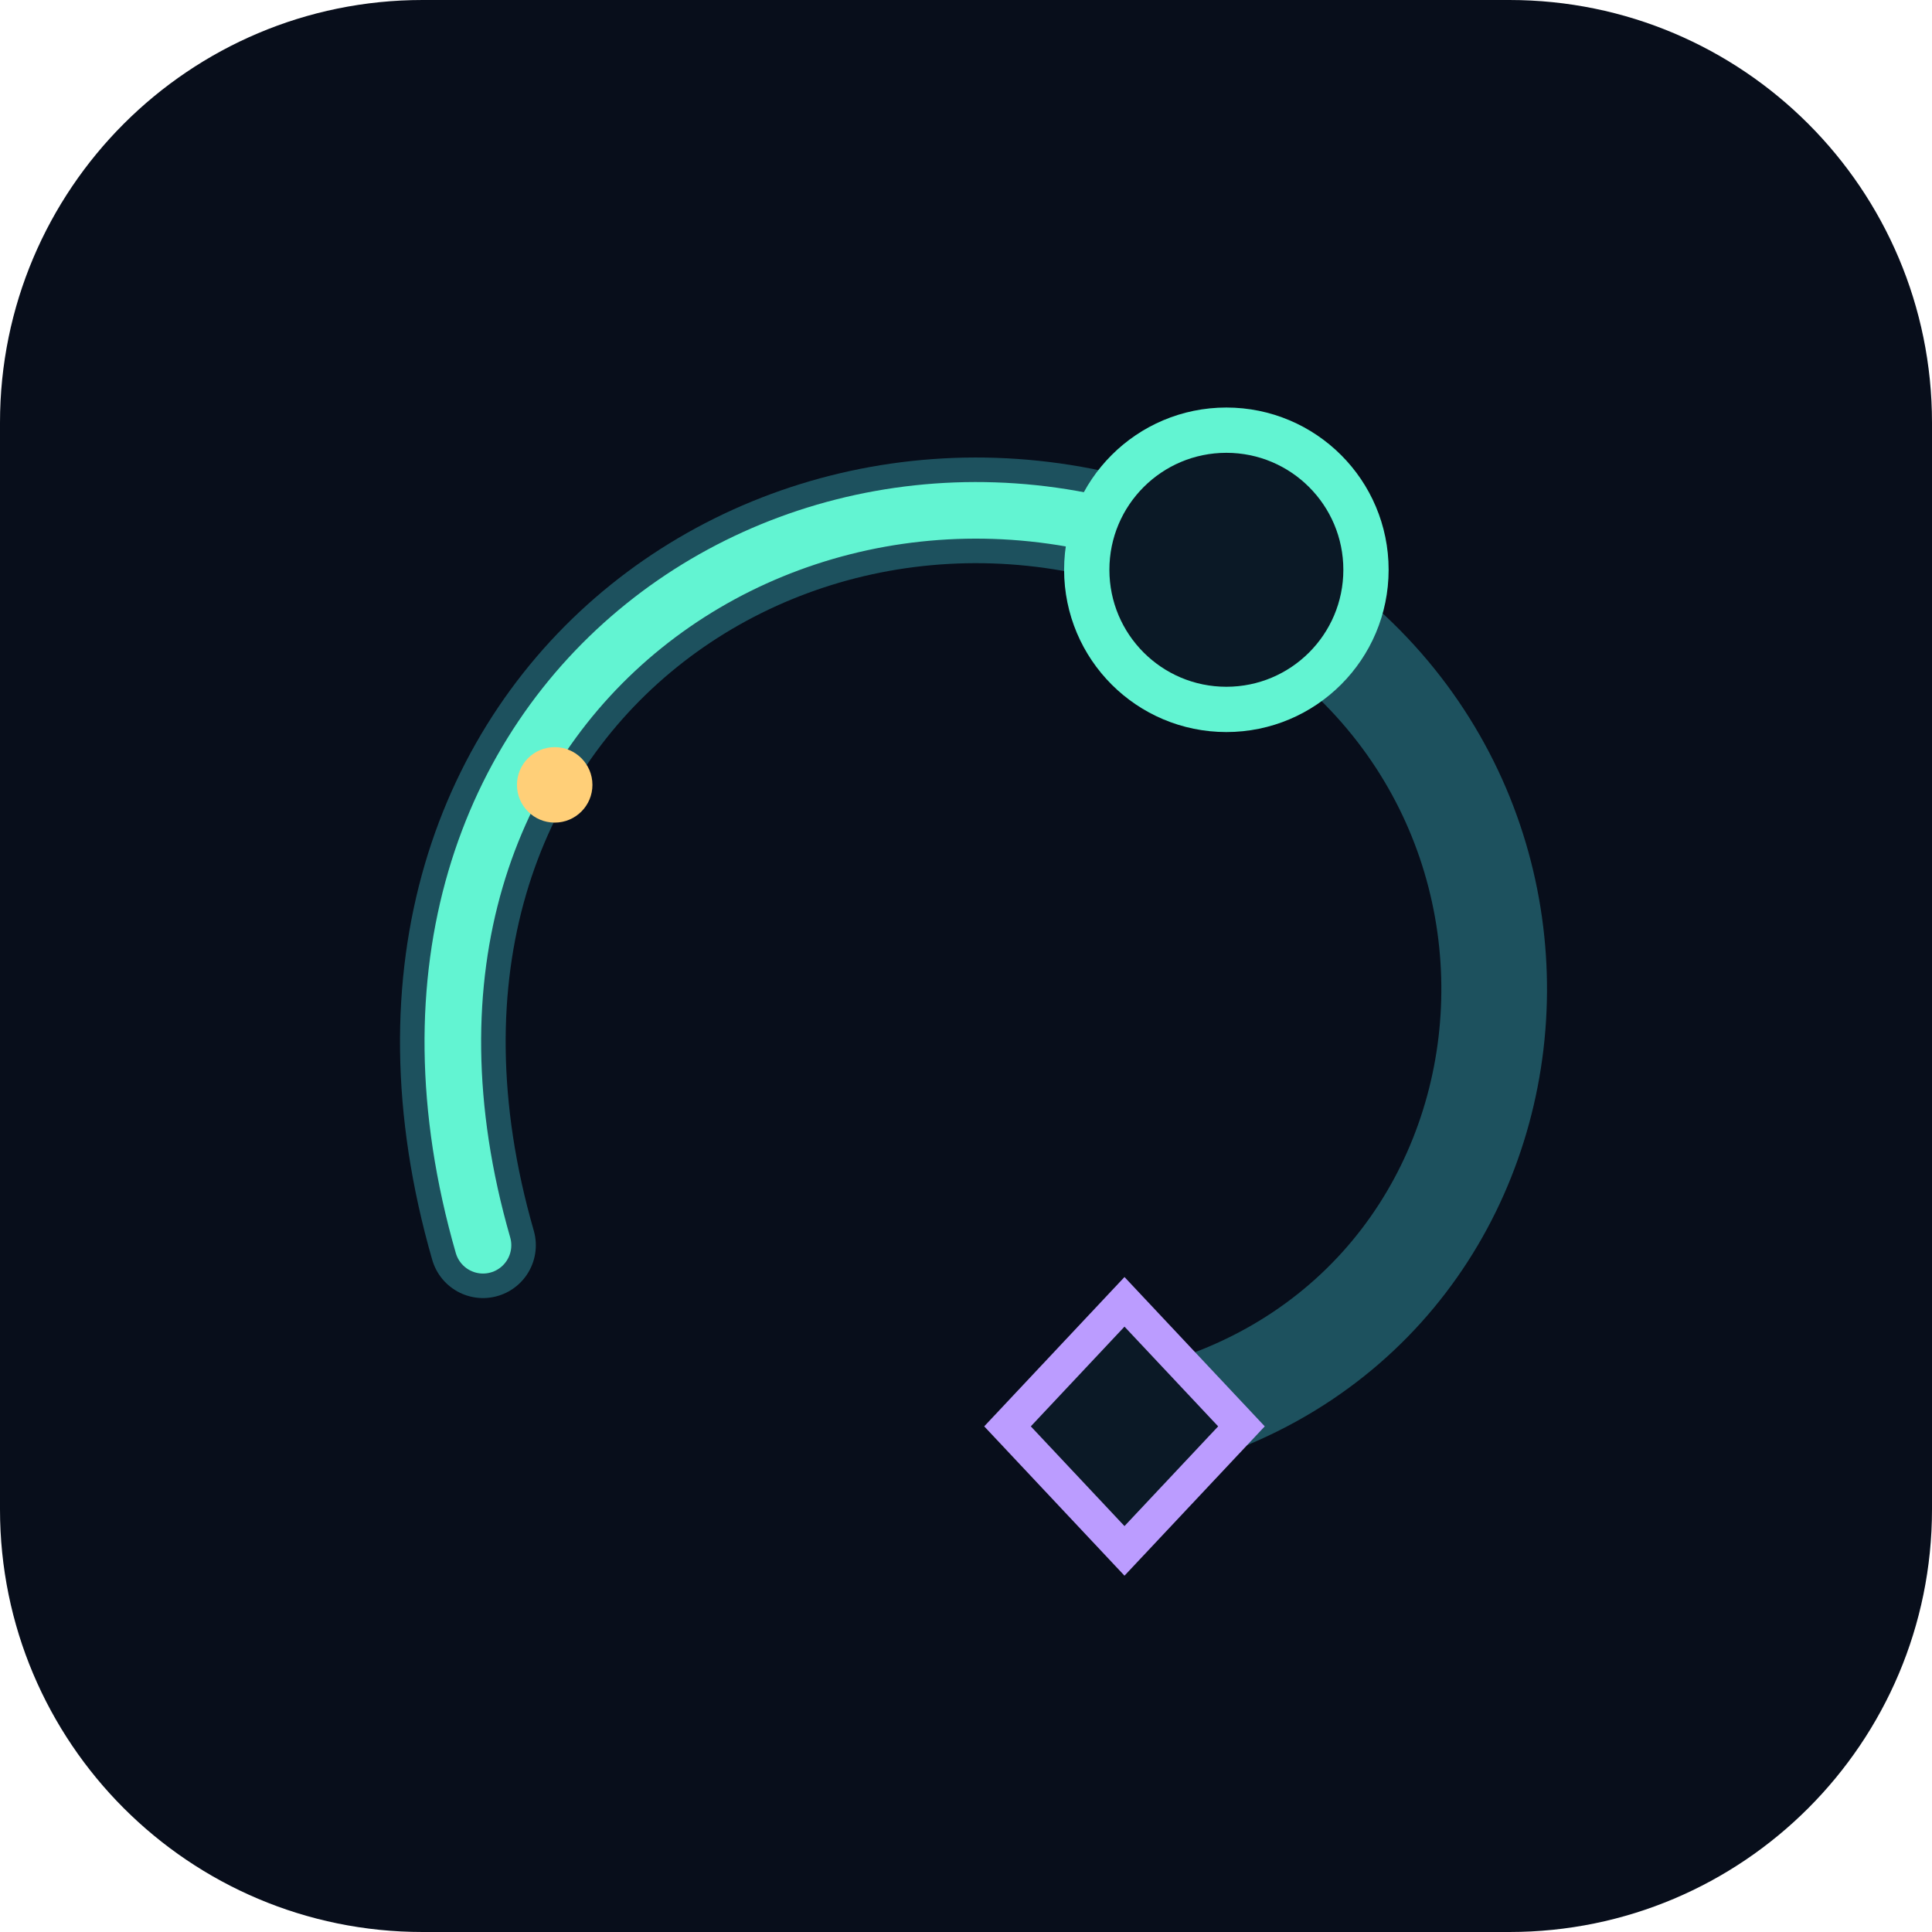
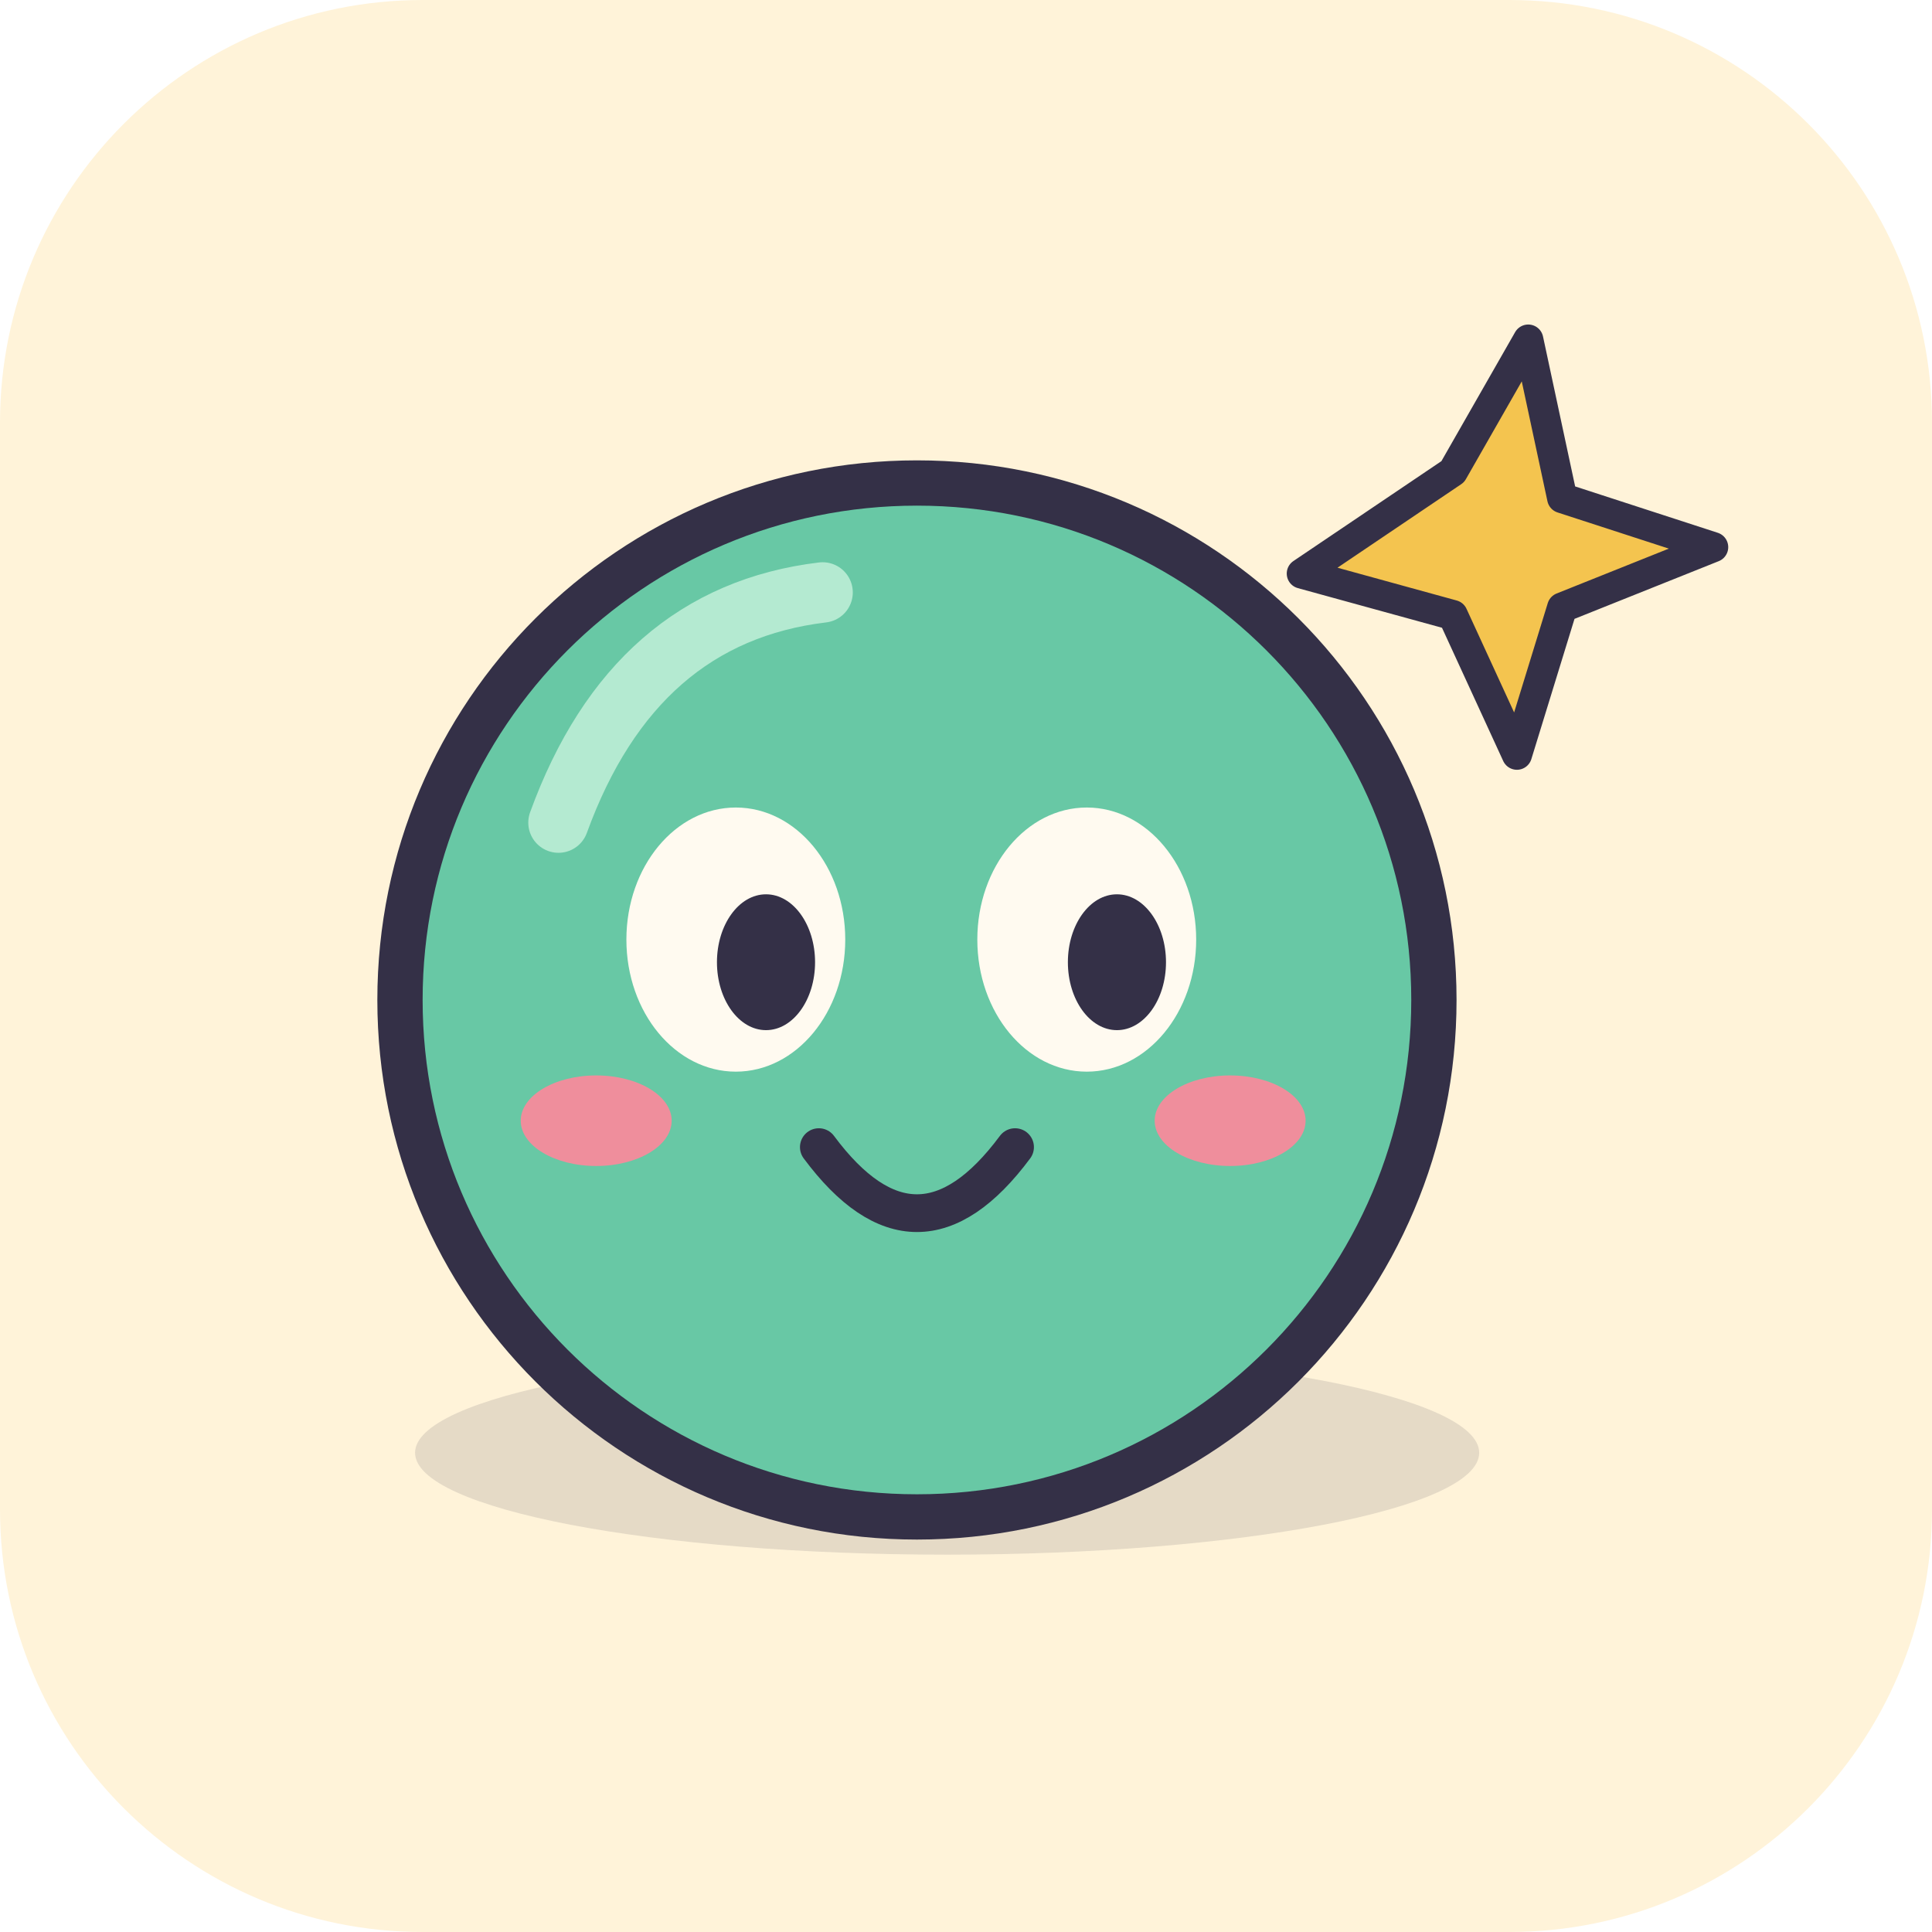
<svg xmlns="http://www.w3.org/2000/svg" width="512" height="512" viewBox="0 0 512 512">
-   <rect width="512" height="512" rx="112" fill="#080e1b" />
-   <path d="M128 330C86 184 218 98 325 151s89 206-27 227" fill="none" stroke="#1d515e" stroke-width="28" stroke-linecap="round" />
-   <path d="M128 330C86 184 218 98 325 151" fill="none" stroke="#62f4d2" stroke-width="15" stroke-linecap="round" />
-   <circle cx="325" cy="151" r="37" fill="#0b1926" stroke="#62f4d2" stroke-width="12" />
-   <path d="m298 345 31 33-31 33-31-33z" fill="#0b1926" stroke="#bb9cff" stroke-width="9" />
-   <circle cx="147" cy="208" r="10" fill="#ffcf78" />
+   <rect width="512" height="512" rx="112" fill="#fff3d9" />
+   <path d="M385 125l20-35 9 42 40 13-40 16-12 39-17-37-40-11z" fill="#f4c44f" stroke="#343047" stroke-width="8" stroke-linejoin="round" />
+   <ellipse cx="251" cy="385" rx="141" ry="27" fill="#343047" opacity=".13" />
+   <circle cx="243" cy="265" r="137" fill="#68c8a5" stroke="#343047" stroke-width="12" />
+   <path d="M148 218q20-55 70-61" fill="none" stroke="#b4ead1" stroke-width="16" stroke-linecap="round" />
+   <ellipse cx="195" cy="249" rx="29" ry="35" fill="#fffaf0" />
+   <ellipse cx="288" cy="249" rx="29" ry="35" fill="#fffaf0" />
+   <ellipse cx="203" cy="255" rx="13" ry="18" fill="#343047" />
+   <ellipse cx="296" cy="255" rx="13" ry="18" fill="#343047" />
+   <ellipse cx="158" cy="297" rx="20" ry="12" fill="#ef8e9c" />
+   <ellipse cx="326" cy="297" rx="20" ry="12" fill="#ef8e9c" />
+   <path d="M217 304q26 35 52 0" fill="none" stroke="#343047" stroke-width="10" stroke-linecap="round" />
</svg>
